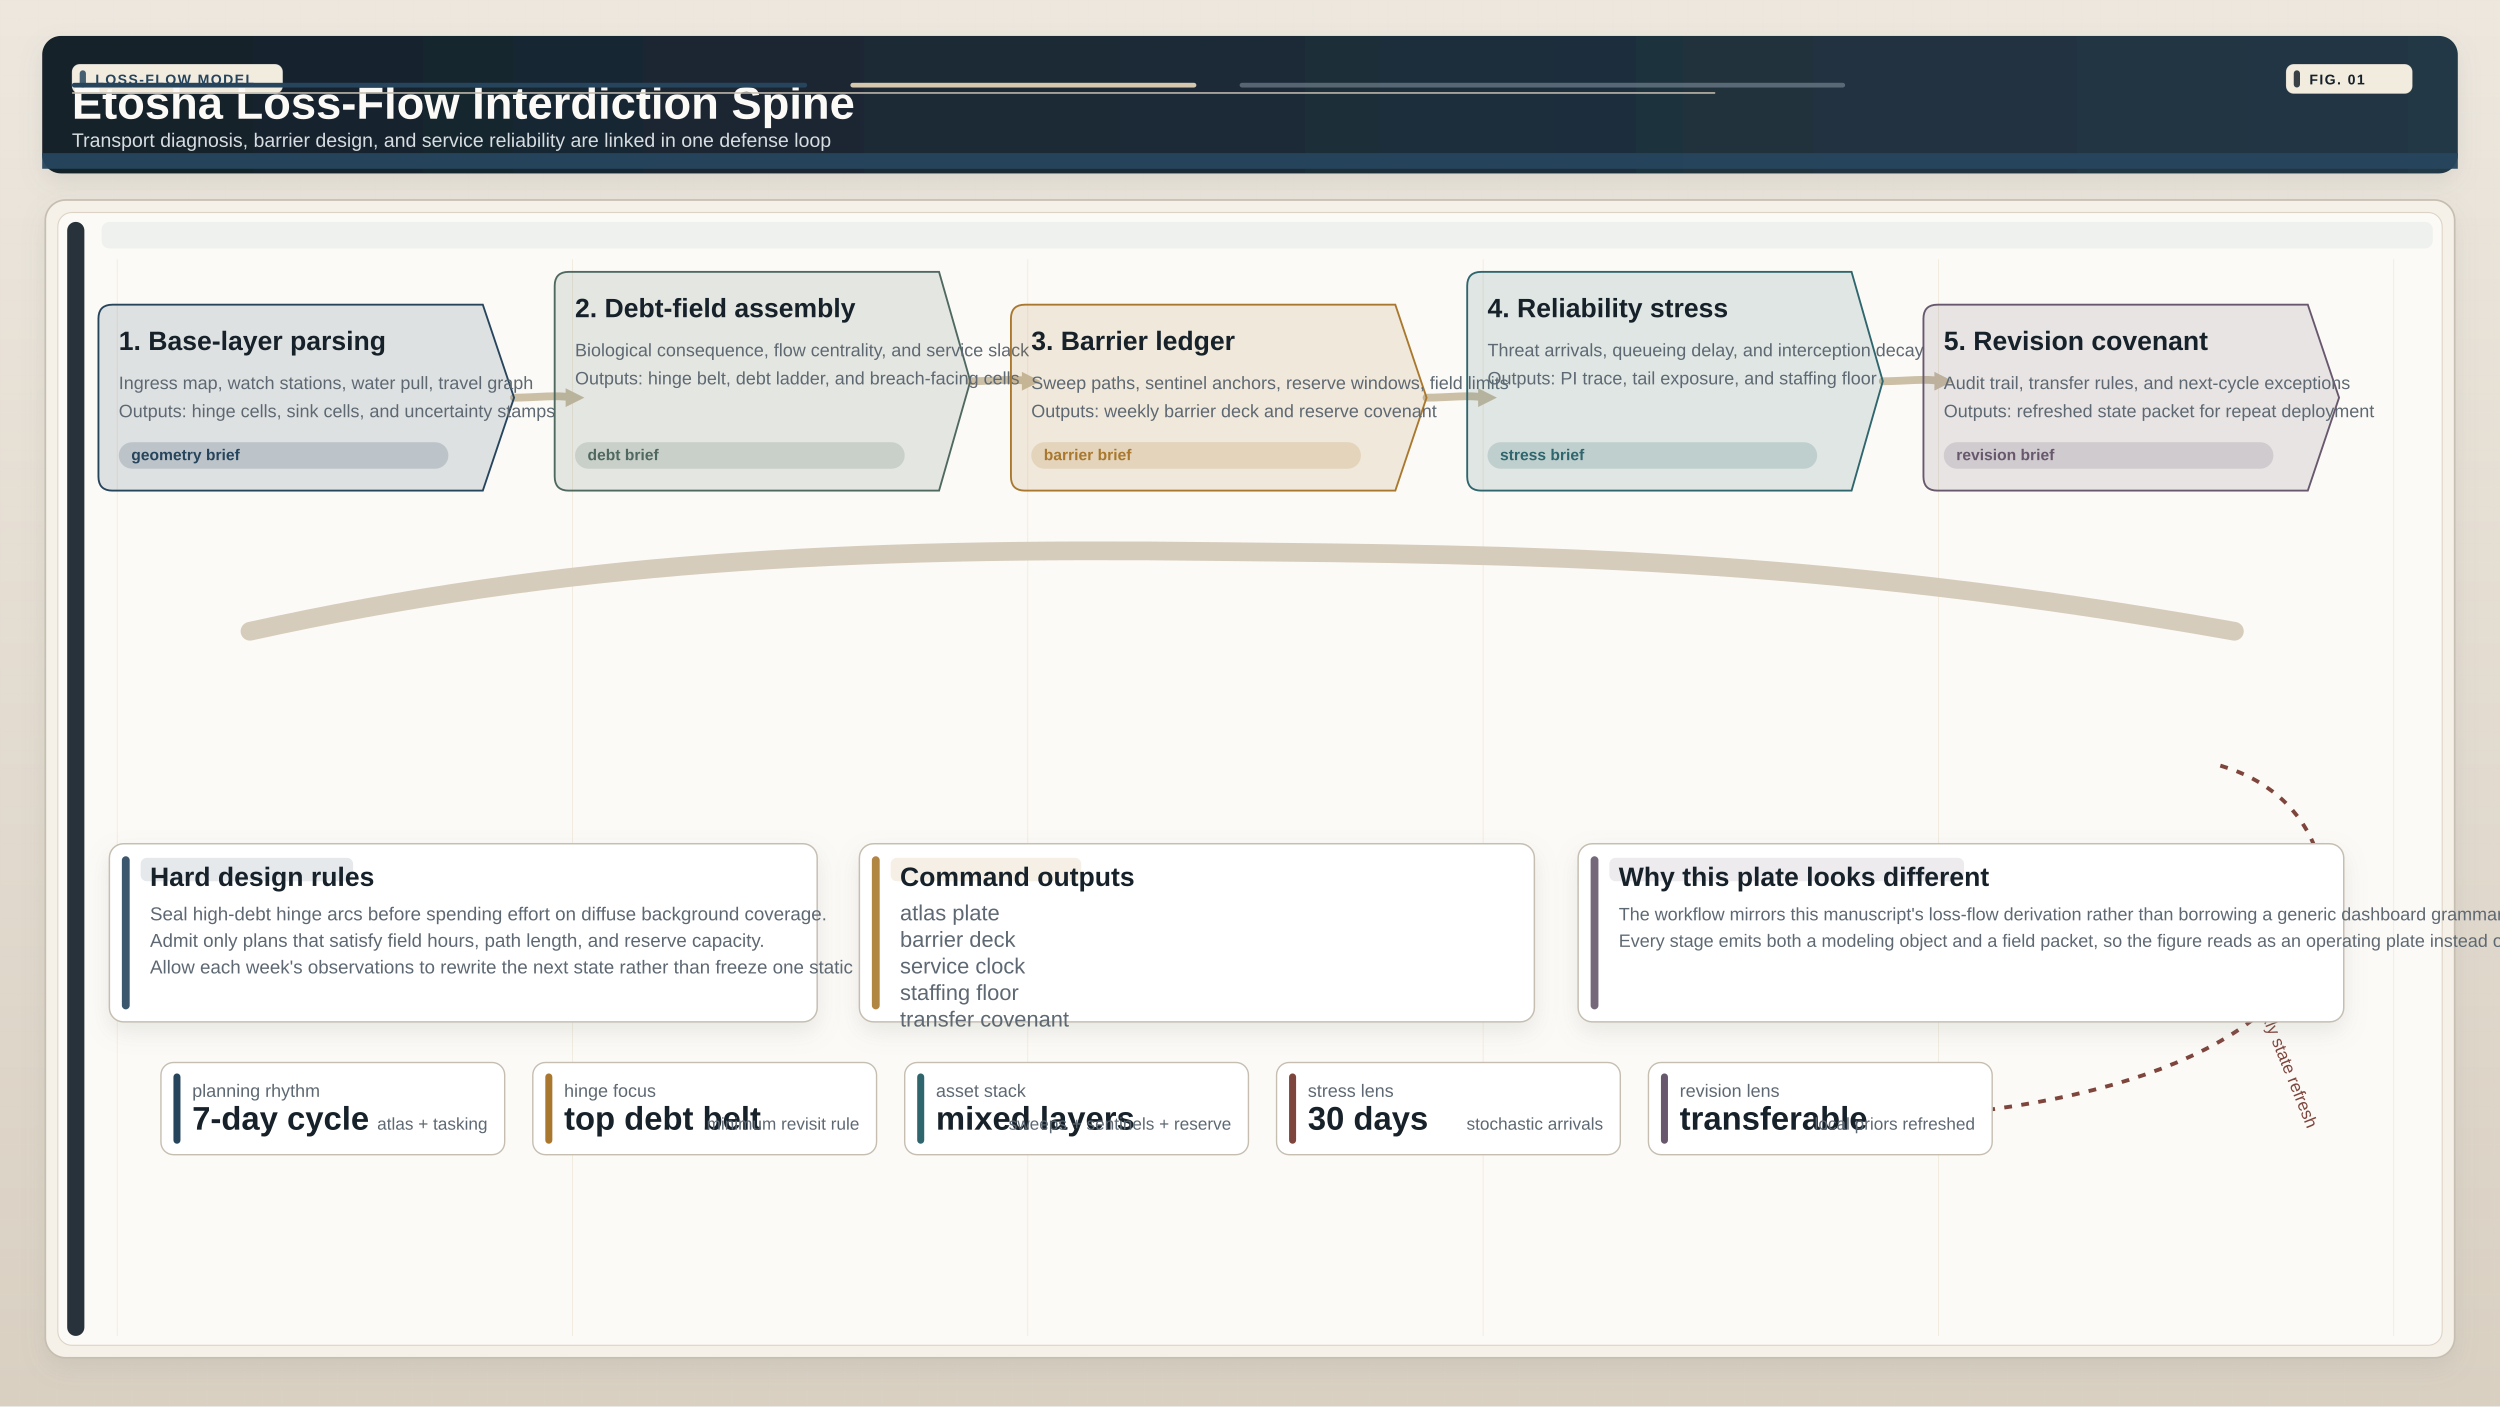
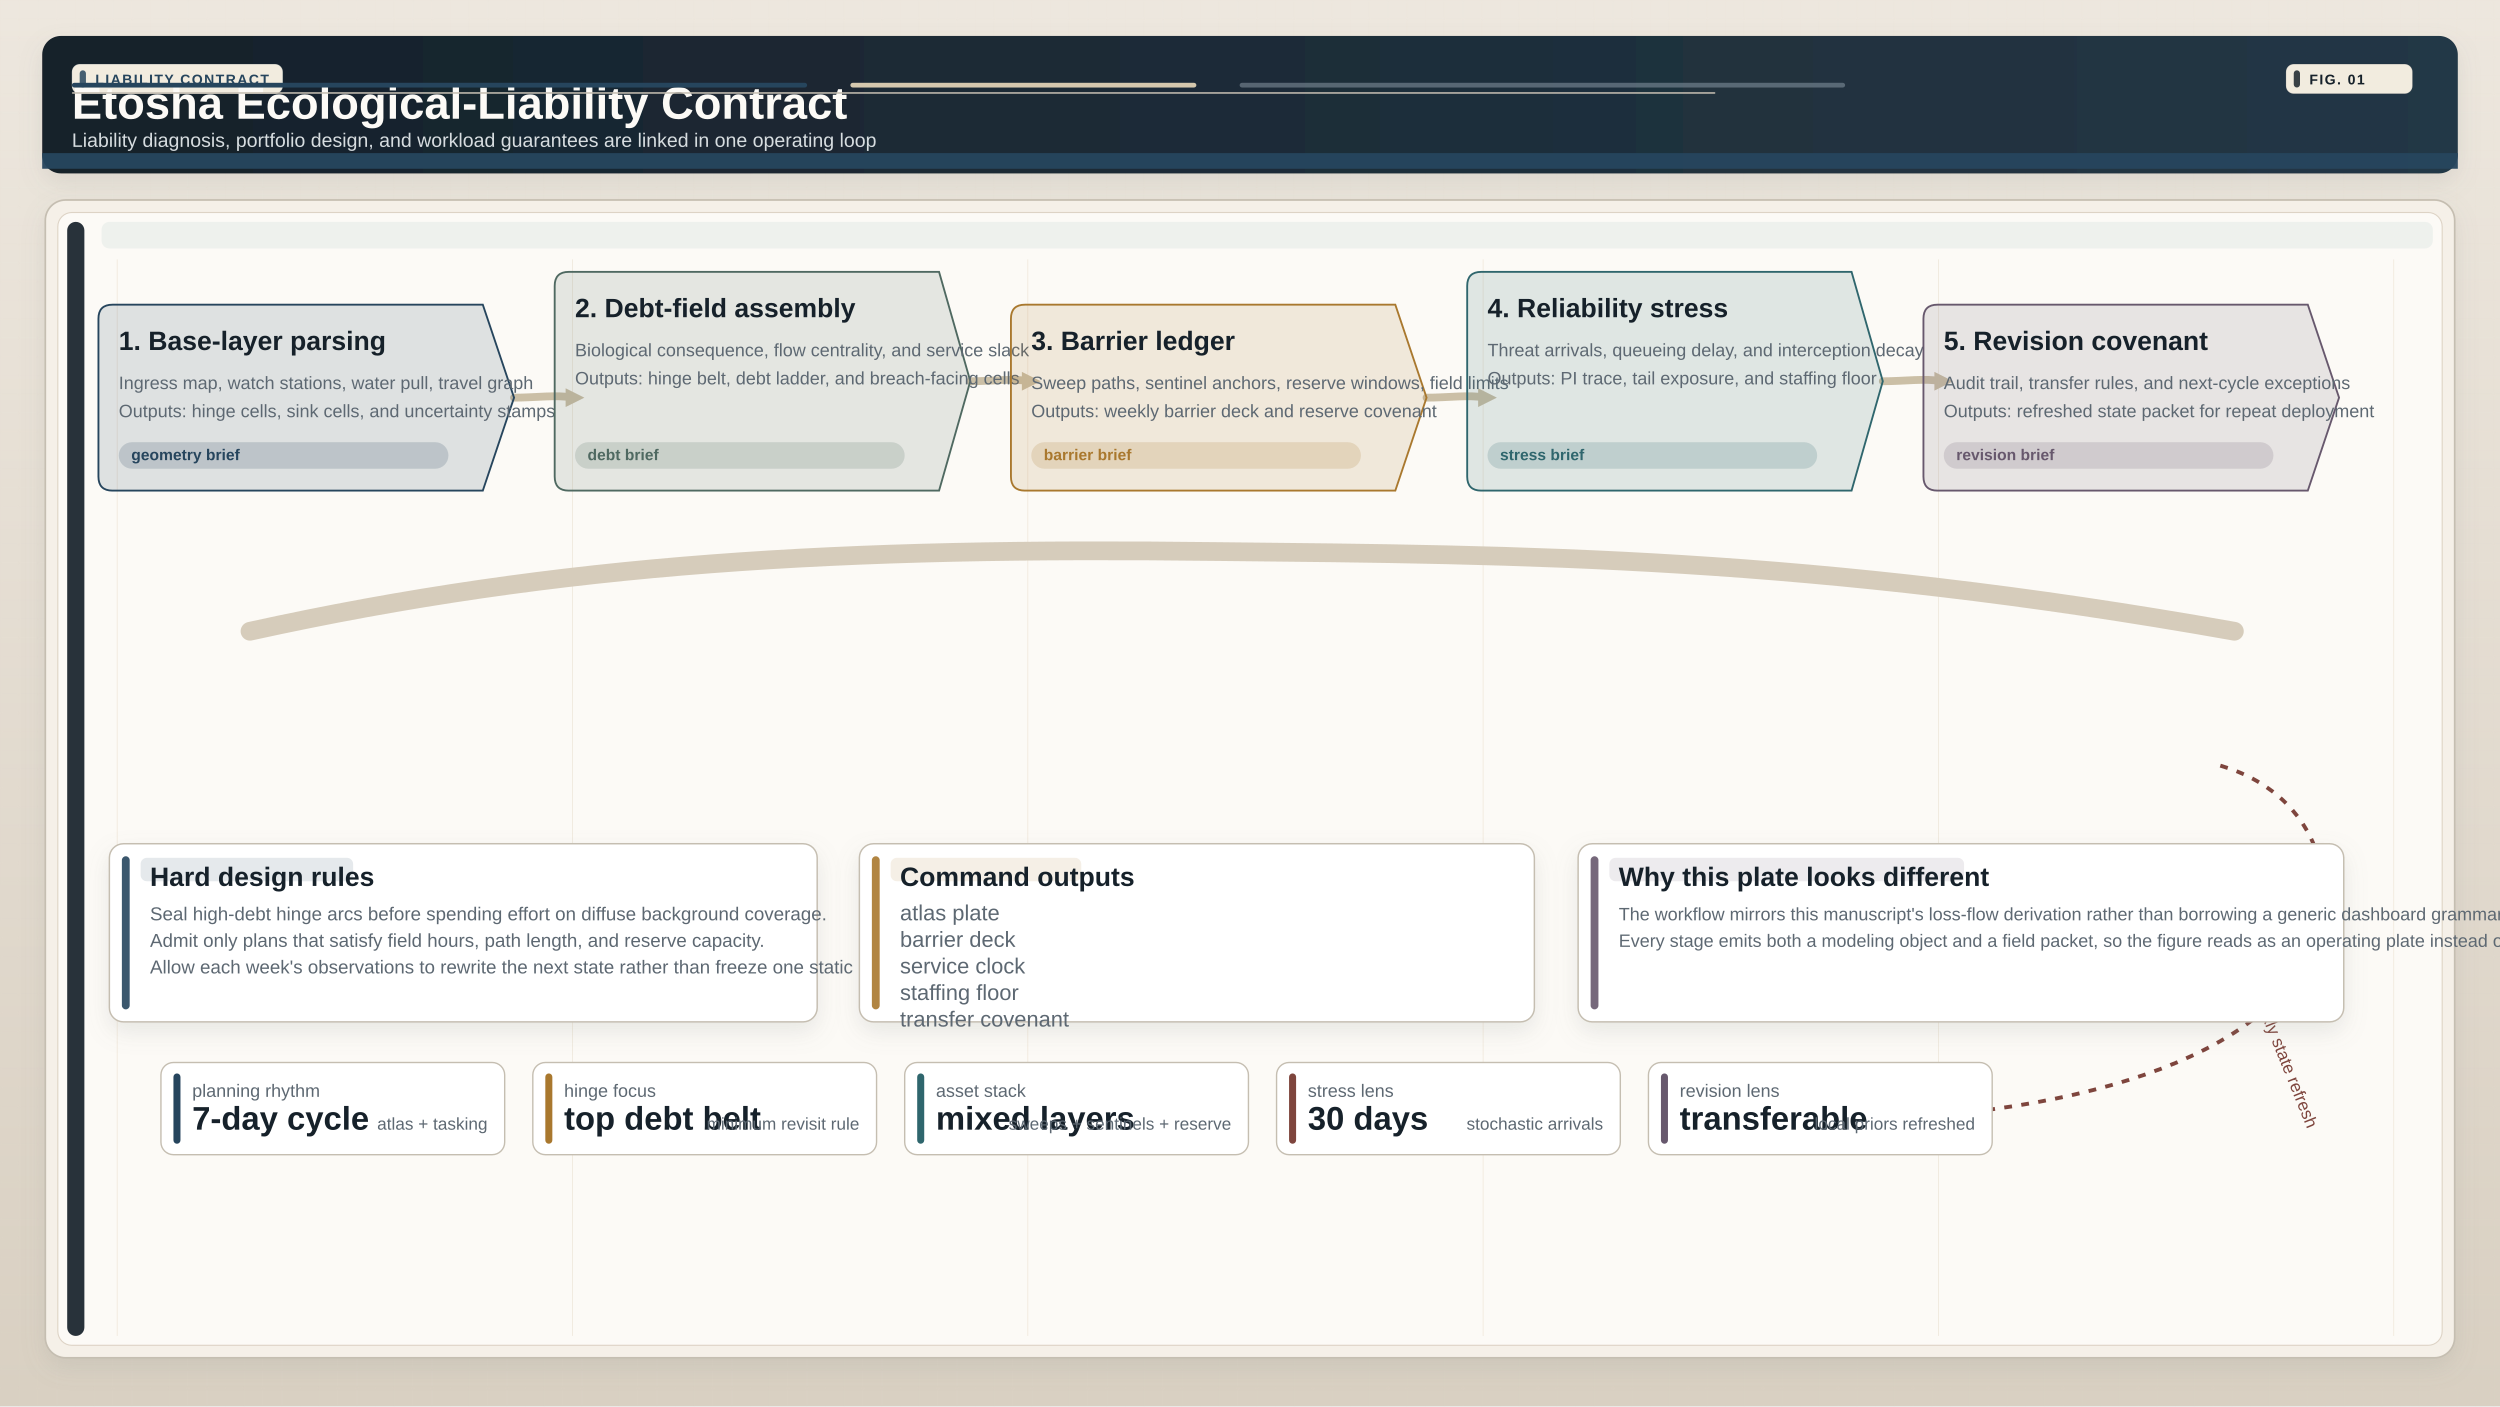
<svg xmlns="http://www.w3.org/2000/svg" viewBox="0 0 3200 1800" width="3200" height="1800">
  <defs>
    <linearGradient id="pageBg" x1="0" y1="0" x2="0" y2="1">
      <stop offset="0%" stop-color="#ede7de" />
      <stop offset="100%" stop-color="#d9d0c2" />
    </linearGradient>
    <linearGradient id="headBg" x1="0" y1="0" x2="1" y2="0">
      <stop offset="0%" stop-color="#16212a" />
      <stop offset="100%" stop-color="#243746" />
    </linearGradient>
    <pattern id="paperGrid" width="24" height="24" patternUnits="userSpaceOnUse">
      <path d="M 24 0 L 0 0 0 24" fill="none" stroke="#ddd3c3" stroke-width="0.8" opacity="0.32" />
    </pattern>
    <filter id="shadow" x="-20%" y="-20%" width="140%" height="140%">
      <feDropShadow dx="0" dy="12" stdDeviation="14" flood-color="#8c948f" flood-opacity="0.18" />
    </filter>
  </defs>
  <rect x="0" y="0" width="3200" height="1800" fill="url(#pageBg)" />
  <rect x="0" y="0" width="3200" height="1800" fill="url(#paperGrid)" opacity="0.42" />
  <rect x="54" y="46" width="3092" height="176" rx="24" fill="url(#headBg)" filter="url(#shadow)" />
  <rect x="54" y="196" width="3092" height="20" fill="#26455d" opacity="0.95" />
  <rect x="92" y="82" width="270" height="38" rx="10" fill="#f2ecdf" stroke="#26455d" stroke-opacity="0.15" stroke-width="1.2" />
  <rect x="102" y="90" width="8" height="22" rx="4" fill="#26455d" opacity="0.84" />
-   <text x="122" y="108" font-family="Helvetica Neue, Arial, sans-serif" font-size="18" font-weight="700" letter-spacing="1.8" fill="#26455d">LOSS-FLOW MODEL</text>
+   <text x="122" y="108" font-family="Helvetica Neue, Arial, sans-serif" font-size="18" font-weight="700" letter-spacing="1.8" fill="#26455d">LIABILITY CONTRACT</text>
  <rect x="2926" y="82" width="162" height="38" rx="10" fill="#f2ecdf" stroke="#16212a" stroke-opacity="0.15" stroke-width="1.2" />
  <rect x="2936" y="90" width="8" height="22" rx="4" fill="#16212a" opacity="0.84" />
  <text x="2956" y="108" font-family="Helvetica Neue, Arial, sans-serif" font-size="18" font-weight="700" letter-spacing="1.8" fill="#16212a">FIG. 01</text>
-   <text x="92" y="152" font-family="Helvetica Neue, Arial, sans-serif" font-size="58" font-weight="700" fill="#fcfaf6">Etosha Loss-Flow Interdiction Spine</text>
-   <text x="92" y="188" font-family="Helvetica Neue, Arial, sans-serif" font-size="25" fill="#d7dde0">Transport diagnosis, barrier design, and service reliability are linked in one defense loop</text>
+   <text x="92" y="152" font-family="Helvetica Neue, Arial, sans-serif" font-size="58" font-weight="700" fill="#fcfaf6">Etosha Ecological-Liability Contract</text>
+   <text x="92" y="188" font-family="Helvetica Neue, Arial, sans-serif" font-size="25" fill="#d7dde0">Liability diagnosis, portfolio design, and workload guarantees are linked in one operating loop</text>
  <rect x="92" y="106" width="941.12" height="6" rx="3" fill="#26455d" />
  <rect x="1088.48" y="106" width="442.88" height="6" rx="3" fill="#d5c8ae" />
  <rect x="1586.72" y="106" width="775.04" height="6" rx="3" fill="#8796a2" opacity="0.55" />
  <rect x="92" y="118" width="2103.68" height="2" rx="1" fill="#c5beb1" />
  <rect x="58" y="256" width="3084" height="1482" rx="26" fill="#f5f0e8" stroke="#c5beb1" stroke-width="2.2" filter="url(#shadow)" />
  <rect x="74" y="272" width="3052" height="1450" rx="18" fill="#fcfaf6" stroke="#ddd3c5" stroke-width="1.4" />
  <rect x="86" y="284" width="22" height="1426" rx="11" fill="#16212a" opacity="0.92" />
  <rect x="130" y="284" width="2984" height="34" rx="10" fill="#eef1ed" />
  <line x1="150" y1="332" x2="150" y2="1710" stroke="#efe7da" stroke-width="1" />
  <line x1="732.8" y1="332" x2="732.8" y2="1710" stroke="#efe7da" stroke-width="1" />
  <line x1="1315.6" y1="332" x2="1315.6" y2="1710" stroke="#efe7da" stroke-width="1" />
  <line x1="1898.4" y1="332" x2="1898.4" y2="1710" stroke="#efe7da" stroke-width="1" />
  <line x1="2481.2" y1="332" x2="2481.2" y2="1710" stroke="#efe7da" stroke-width="1" />
  <line x1="3064" y1="332" x2="3064" y2="1710" stroke="#efe7da" stroke-width="1" />
  <path d="M 320 808 C 720 720, 1080 700, 1560 706 C 1950 710, 2320 712, 2860 808" fill="none" stroke="#d6ccbb" stroke-width="24" stroke-linecap="round" />
  <path d="M 658 509 C 686 509, 712 505, 734 509" fill="none" stroke="#cbbfa6" stroke-width="10" stroke-linecap="round" />
  <path d="M 724 497 L 748 509 L 724 521 Z" fill="#cbbfa6" />
  <path d="M 144 390 H 618 L 658 509 L 618 628 H 144 Q 126 628 126 610 V 408 Q 126 390 144 390 Z" fill="#26455d" fill-opacity="0.14" stroke="#26455d" stroke-width="2.4" />
  <text x="152" y="448" font-family="Helvetica Neue, Arial, sans-serif" font-size="34" font-weight="700" fill="#16212a">1. Base-layer parsing</text>
  <text x="152" y="498" font-family="Helvetica Neue, Arial, sans-serif" font-size="23" fill="#5d6872">Ingress map, watch stations, water pull, travel graph</text>
  <text x="152" y="534" font-family="Helvetica Neue, Arial, sans-serif" font-size="23" fill="#5d6872">Outputs: hinge cells, sink cells, and uncertainty stamps</text>
  <rect x="152" y="566" width="422" height="34" rx="17" fill="#26455d" opacity="0.18" />
  <text x="168" y="589" font-family="Helvetica Neue, Arial, sans-serif" font-size="20" font-weight="700" fill="#26455d">geometry brief</text>
  <path d="M 1242 488 C 1270 488, 1296 484, 1318 488" fill="none" stroke="#cbbfa6" stroke-width="10" stroke-linecap="round" />
  <path d="M 1308 476 L 1332 488 L 1308 500 Z" fill="#cbbfa6" />
  <path d="M 728 348 H 1202 L 1242 488 L 1202 628 H 728 Q 710 628 710 610 V 366 Q 710 348 728 348 Z" fill="#4f6961" fill-opacity="0.14" stroke="#4f6961" stroke-width="2.4" />
  <text x="736" y="406" font-family="Helvetica Neue, Arial, sans-serif" font-size="34" font-weight="700" fill="#16212a">2. Debt-field assembly</text>
  <text x="736" y="456" font-family="Helvetica Neue, Arial, sans-serif" font-size="23" fill="#5d6872">Biological consequence, flow centrality, and service slack</text>
  <text x="736" y="492" font-family="Helvetica Neue, Arial, sans-serif" font-size="23" fill="#5d6872">Outputs: hinge belt, debt ladder, and breach-facing cells</text>
  <rect x="736" y="566" width="422" height="34" rx="17" fill="#4f6961" opacity="0.18" />
  <text x="752" y="589" font-family="Helvetica Neue, Arial, sans-serif" font-size="20" font-weight="700" fill="#4f6961">debt brief</text>
  <path d="M 1826 509 C 1854 509, 1880 505, 1902 509" fill="none" stroke="#cbbfa6" stroke-width="10" stroke-linecap="round" />
  <path d="M 1892 497 L 1916 509 L 1892 521 Z" fill="#cbbfa6" />
  <path d="M 1312 390 H 1786 L 1826 509 L 1786 628 H 1312 Q 1294 628 1294 610 V 408 Q 1294 390 1312 390 Z" fill="#a9782e" fill-opacity="0.14" stroke="#a9782e" stroke-width="2.4" />
  <text x="1320" y="448" font-family="Helvetica Neue, Arial, sans-serif" font-size="34" font-weight="700" fill="#16212a">3. Barrier ledger</text>
  <text x="1320" y="498" font-family="Helvetica Neue, Arial, sans-serif" font-size="23" fill="#5d6872">Sweep paths, sentinel anchors, reserve windows, field limits</text>
  <text x="1320" y="534" font-family="Helvetica Neue, Arial, sans-serif" font-size="23" fill="#5d6872">Outputs: weekly barrier deck and reserve covenant</text>
  <rect x="1320" y="566" width="422" height="34" rx="17" fill="#a9782e" opacity="0.18" />
  <text x="1336" y="589" font-family="Helvetica Neue, Arial, sans-serif" font-size="20" font-weight="700" fill="#a9782e">barrier brief</text>
  <path d="M 2410 488 C 2438 488, 2464 484, 2486 488" fill="none" stroke="#cbbfa6" stroke-width="10" stroke-linecap="round" />
  <path d="M 2476 476 L 2500 488 L 2476 500 Z" fill="#cbbfa6" />
  <path d="M 1896 348 H 2370 L 2410 488 L 2370 628 H 1896 Q 1878 628 1878 610 V 366 Q 1878 348 1896 348 Z" fill="#2f666d" fill-opacity="0.14" stroke="#2f666d" stroke-width="2.4" />
  <text x="1904" y="406" font-family="Helvetica Neue, Arial, sans-serif" font-size="34" font-weight="700" fill="#16212a">4. Reliability stress</text>
  <text x="1904" y="456" font-family="Helvetica Neue, Arial, sans-serif" font-size="23" fill="#5d6872">Threat arrivals, queueing delay, and interception decay</text>
  <text x="1904" y="492" font-family="Helvetica Neue, Arial, sans-serif" font-size="23" fill="#5d6872">Outputs: PI trace, tail exposure, and staffing floor</text>
  <rect x="1904" y="566" width="422" height="34" rx="17" fill="#2f666d" opacity="0.18" />
  <text x="1920" y="589" font-family="Helvetica Neue, Arial, sans-serif" font-size="20" font-weight="700" fill="#2f666d">stress brief</text>
  <path d="M 2994 509 C 3022 509, 3048 505, 3070 509" fill="none" stroke="none" stroke-width="10" stroke-linecap="round" />
  <path d="M 2480 390 H 2954 L 2994 509 L 2954 628 H 2480 Q 2462 628 2462 610 V 408 Q 2462 390 2480 390 Z" fill="#67586d" fill-opacity="0.14" stroke="#67586d" stroke-width="2.4" />
  <text x="2488" y="448" font-family="Helvetica Neue, Arial, sans-serif" font-size="34" font-weight="700" fill="#16212a">5. Revision covenant</text>
  <text x="2488" y="498" font-family="Helvetica Neue, Arial, sans-serif" font-size="23" fill="#5d6872">Audit trail, transfer rules, and next-cycle exceptions</text>
  <text x="2488" y="534" font-family="Helvetica Neue, Arial, sans-serif" font-size="23" fill="#5d6872">Outputs: refreshed state packet for repeat deployment</text>
  <rect x="2488" y="566" width="422" height="34" rx="17" fill="#67586d" opacity="0.18" />
  <text x="2504" y="589" font-family="Helvetica Neue, Arial, sans-serif" font-size="20" font-weight="700" fill="#67586d">revision brief</text>
  <path d="M 2842 980 C 2980 1020, 3020 1170, 2910 1282 C 2790 1402, 2480 1460, 2120 1422" fill="none" stroke="#7e453d" stroke-width="5" stroke-dasharray="10 12" />
  <text x="2880" y="1264" font-family="Helvetica Neue, Arial, sans-serif" font-size="22" fill="#7e453d" transform="rotate(68 2880 1264)">weekly state refresh</text>
  <rect x="140" y="1080" width="906" height="228" rx="18" fill="#ffffff" stroke="#c5beb1" stroke-width="1.9" filter="url(#shadow)" />
  <rect x="156" y="1096" width="10" height="196" rx="5" fill="#26455d" opacity="0.9" />
  <rect x="180" y="1098" width="272" height="30" rx="8" fill="#26455d" fill-opacity="0.12" />
  <text x="192" y="1134" font-family="Helvetica Neue, Arial, sans-serif" font-size="34" font-weight="700" fill="#16212a">Hard design rules</text>
  <text x="192" y="1178" font-family="Helvetica Neue, Arial, sans-serif" font-size="24" fill="#5d6872">Seal high-debt hinge arcs before spending effort on diffuse background coverage.</text>
  <text x="192" y="1212" font-family="Helvetica Neue, Arial, sans-serif" font-size="24" fill="#5d6872">Admit only plans that satisfy field hours, path length, and reserve capacity.</text>
  <text x="192" y="1246" font-family="Helvetica Neue, Arial, sans-serif" font-size="24" fill="#5d6872">Allow each week's observations to rewrite the next state rather than freeze one static package.</text>
  <rect x="1100" y="1080" width="864" height="228" rx="18" fill="#ffffff" stroke="#c5beb1" stroke-width="1.9" filter="url(#shadow)" />
  <rect x="1116" y="1096" width="10" height="196" rx="5" fill="#a9782e" opacity="0.9" />
  <rect x="1140" y="1098" width="244" height="30" rx="8" fill="#a9782e" fill-opacity="0.12" />
  <text x="1152" y="1134" font-family="Helvetica Neue, Arial, sans-serif" font-size="34" font-weight="700" fill="#16212a">Command outputs</text>
  <text x="1152" y="1178" font-family="Helvetica Neue, Arial, sans-serif" font-size="28" fill="#5d6872">atlas plate</text>
  <text x="1152" y="1212" font-family="Helvetica Neue, Arial, sans-serif" font-size="28" fill="#5d6872">barrier deck</text>
  <text x="1152" y="1246" font-family="Helvetica Neue, Arial, sans-serif" font-size="28" fill="#5d6872">service clock</text>
  <text x="1152" y="1280" font-family="Helvetica Neue, Arial, sans-serif" font-size="28" fill="#5d6872">staffing floor</text>
  <text x="1152" y="1314" font-family="Helvetica Neue, Arial, sans-serif" font-size="28" fill="#5d6872">transfer covenant</text>
  <rect x="2020" y="1080" width="980" height="228" rx="18" fill="#ffffff" stroke="#c5beb1" stroke-width="1.9" filter="url(#shadow)" />
  <rect x="2036" y="1096" width="10" height="196" rx="5" fill="#67586d" opacity="0.9" />
  <rect x="2060" y="1098" width="454" height="30" rx="8" fill="#67586d" fill-opacity="0.12" />
  <text x="2072" y="1134" font-family="Helvetica Neue, Arial, sans-serif" font-size="34" font-weight="700" fill="#16212a">Why this plate looks different</text>
  <text x="2072" y="1178" font-family="Helvetica Neue, Arial, sans-serif" font-size="23" fill="#5d6872">The workflow mirrors this manuscript's loss-flow derivation rather than borrowing a generic dashboard grammar.</text>
  <text x="2072" y="1212" font-family="Helvetica Neue, Arial, sans-serif" font-size="23" fill="#5d6872">Every stage emits both a modeling object and a field packet, so the figure reads as an operating plate instead of a brochure.</text>
  <rect x="206" y="1360" width="440" height="118" rx="16" fill="#ffffff" stroke="#c5beb1" stroke-width="1.8" />
  <rect x="222" y="1374" width="9" height="90" rx="4.5" fill="#26455d" />
  <text x="246" y="1404" font-family="Helvetica Neue, Arial, sans-serif" font-size="23" fill="#5d6872">planning rhythm</text>
  <text x="246" y="1446" font-family="Helvetica Neue, Arial, sans-serif" font-size="42" font-weight="700" fill="#16212a">7-day cycle</text>
  <text x="624" y="1446" text-anchor="end" font-family="Helvetica Neue, Arial, sans-serif" font-size="22" fill="#5d6872">atlas + tasking</text>
  <rect x="682" y="1360" width="440" height="118" rx="16" fill="#ffffff" stroke="#c5beb1" stroke-width="1.8" />
  <rect x="698" y="1374" width="9" height="90" rx="4.5" fill="#a9782e" />
  <text x="722" y="1404" font-family="Helvetica Neue, Arial, sans-serif" font-size="23" fill="#5d6872">hinge focus</text>
  <text x="722" y="1446" font-family="Helvetica Neue, Arial, sans-serif" font-size="42" font-weight="700" fill="#16212a">top debt belt</text>
  <text x="1100" y="1446" text-anchor="end" font-family="Helvetica Neue, Arial, sans-serif" font-size="22" fill="#5d6872">minimum revisit rule</text>
  <rect x="1158" y="1360" width="440" height="118" rx="16" fill="#ffffff" stroke="#c5beb1" stroke-width="1.8" />
  <rect x="1174" y="1374" width="9" height="90" rx="4.5" fill="#2f666d" />
  <text x="1198" y="1404" font-family="Helvetica Neue, Arial, sans-serif" font-size="23" fill="#5d6872">asset stack</text>
  <text x="1198" y="1446" font-family="Helvetica Neue, Arial, sans-serif" font-size="42" font-weight="700" fill="#16212a">mixed layers</text>
  <text x="1576" y="1446" text-anchor="end" font-family="Helvetica Neue, Arial, sans-serif" font-size="22" fill="#5d6872">sweeps + sentinels + reserve</text>
  <rect x="1634" y="1360" width="440" height="118" rx="16" fill="#ffffff" stroke="#c5beb1" stroke-width="1.8" />
  <rect x="1650" y="1374" width="9" height="90" rx="4.5" fill="#7e453d" />
  <text x="1674" y="1404" font-family="Helvetica Neue, Arial, sans-serif" font-size="23" fill="#5d6872">stress lens</text>
  <text x="1674" y="1446" font-family="Helvetica Neue, Arial, sans-serif" font-size="42" font-weight="700" fill="#16212a">30 days</text>
  <text x="2052" y="1446" text-anchor="end" font-family="Helvetica Neue, Arial, sans-serif" font-size="22" fill="#5d6872">stochastic arrivals</text>
  <rect x="2110" y="1360" width="440" height="118" rx="16" fill="#ffffff" stroke="#c5beb1" stroke-width="1.8" />
  <rect x="2126" y="1374" width="9" height="90" rx="4.5" fill="#67586d" />
  <text x="2150" y="1404" font-family="Helvetica Neue, Arial, sans-serif" font-size="23" fill="#5d6872">revision lens</text>
  <text x="2150" y="1446" font-family="Helvetica Neue, Arial, sans-serif" font-size="42" font-weight="700" fill="#16212a">transferable</text>
  <text x="2528" y="1446" text-anchor="end" font-family="Helvetica Neue, Arial, sans-serif" font-size="22" fill="#5d6872">local priors refreshed</text>
</svg>
